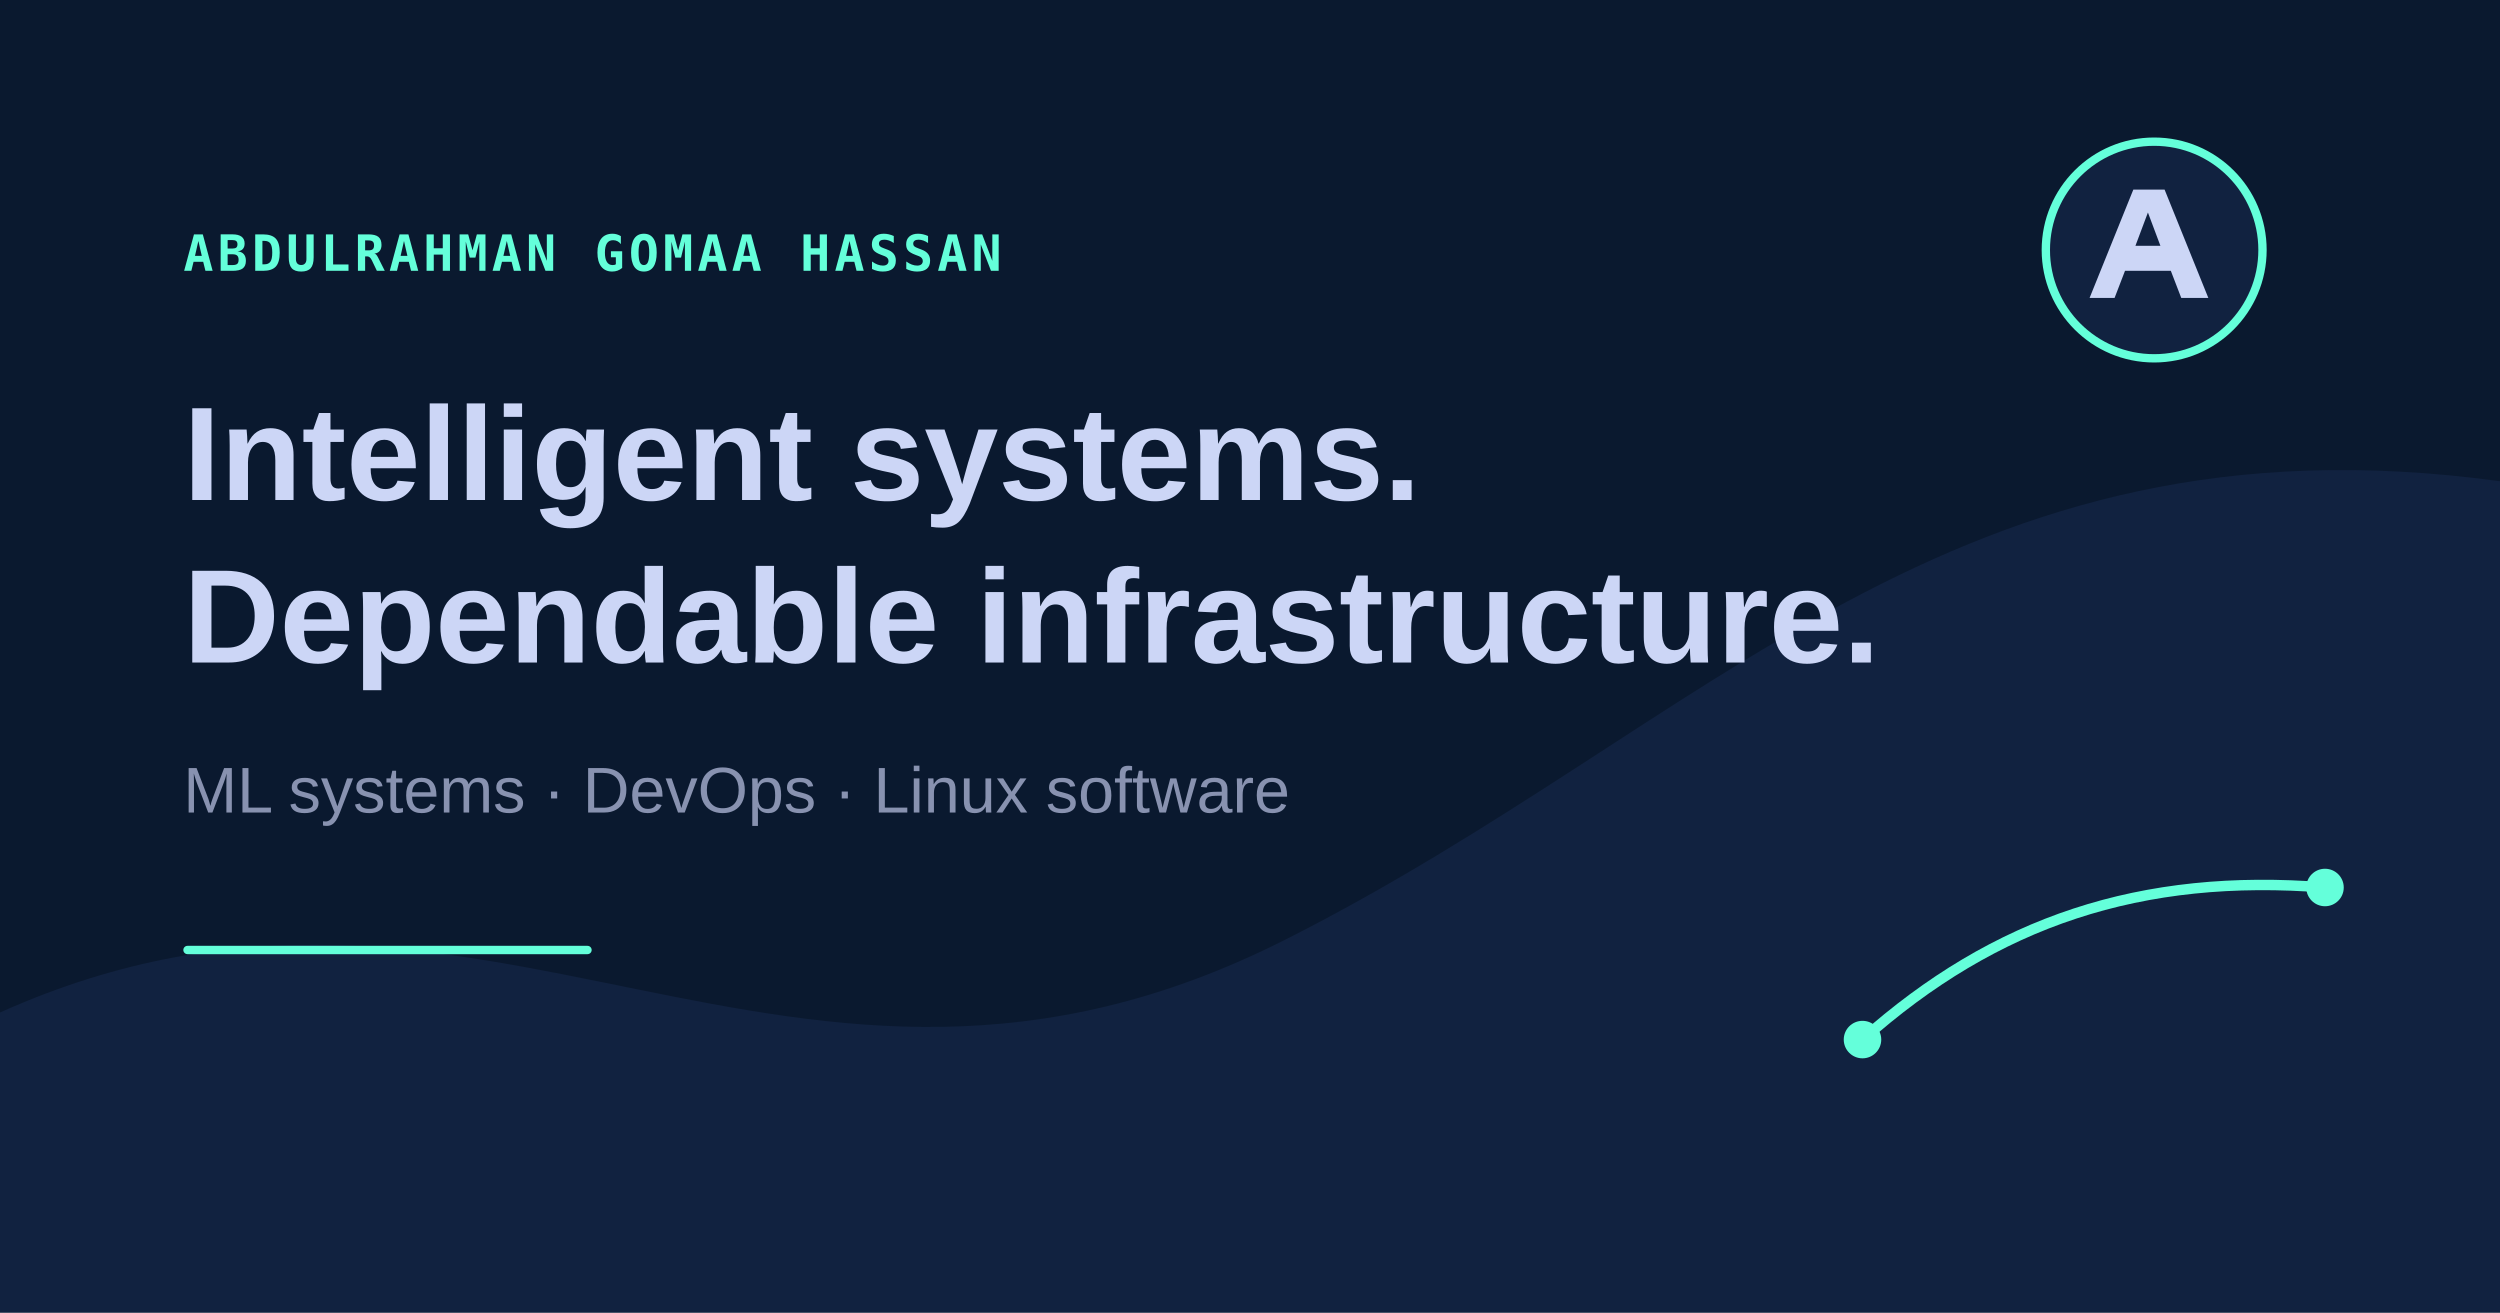
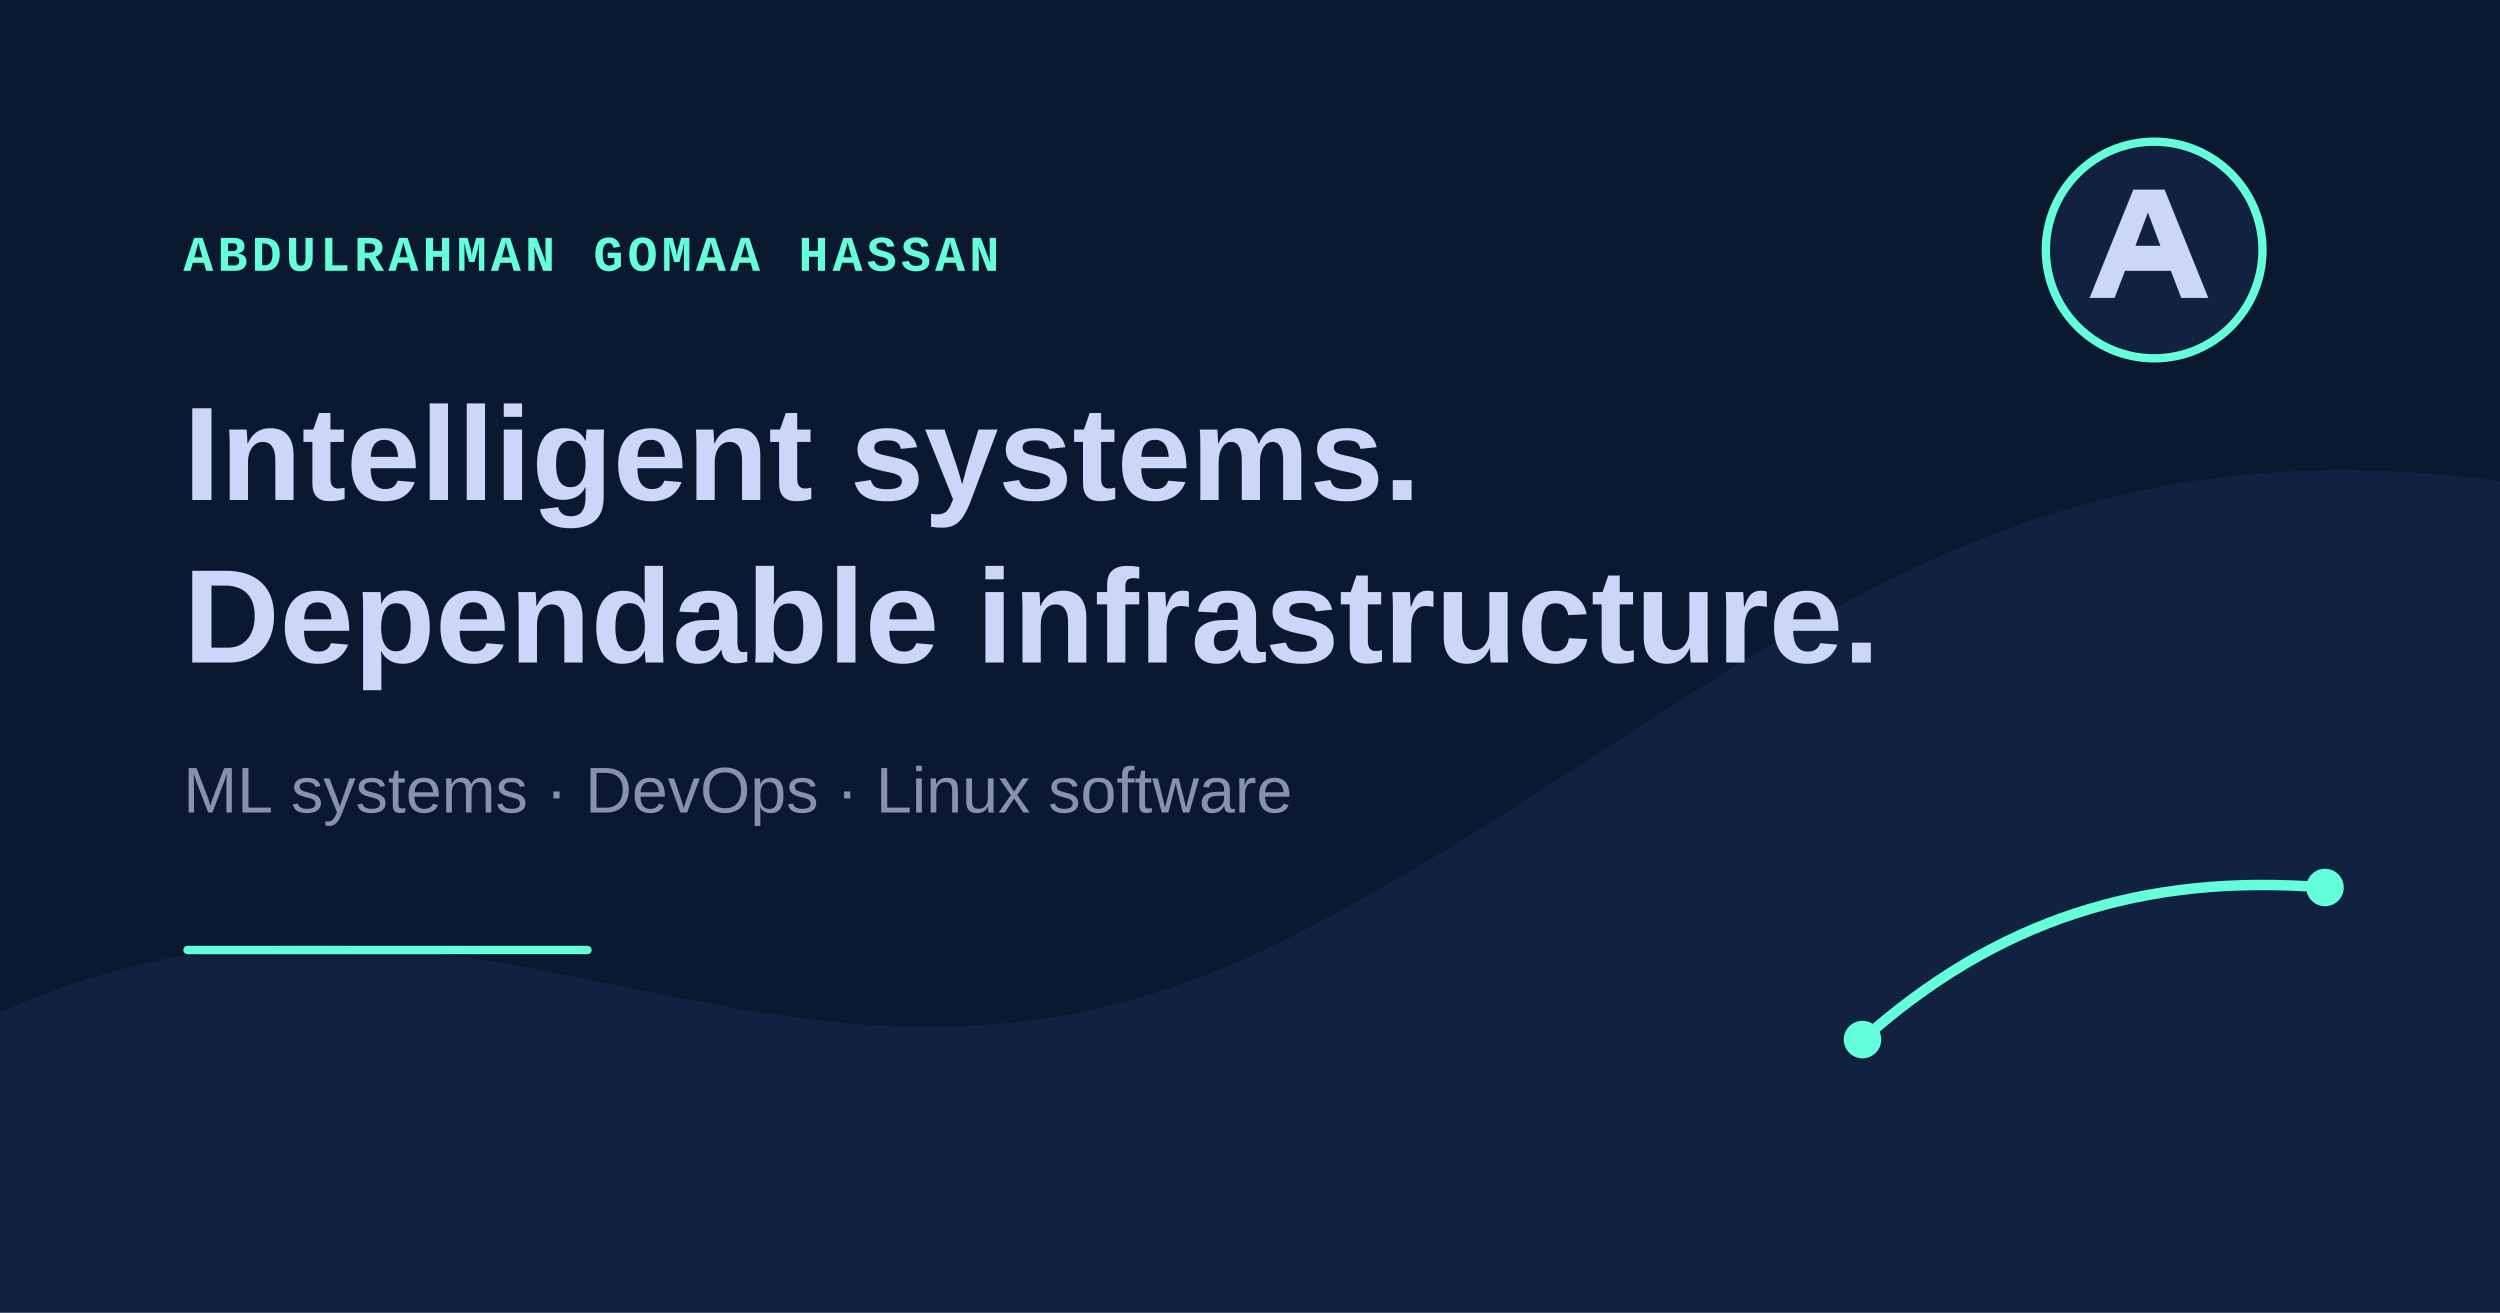
<svg xmlns="http://www.w3.org/2000/svg" width="1200" height="630" viewBox="0 0 1200 630">
  <rect width="1200" height="630" fill="#0a192f" />
  <path d="M0 486C232 382 378 572 617 451c204-103 320-256 583-220v399H0Z" fill="#112240" />
  <circle cx="1034" cy="120" r="52" fill="#112240" stroke="#64ffda" stroke-width="4" />
  <path d="m1003 143 21-52h15l21 52h-13l-5-13h-22l-5 13h-12Zm22-25h12l-6-16-6 16Z" fill="#ccd6f6" />
  <path d="M894 499c64-57 134-80 222-73" fill="none" stroke="#64ffda" stroke-width="5" stroke-linecap="round" />
  <circle cx="894" cy="499" r="9" fill="#64ffda" />
  <circle cx="1116" cy="426" r="9" fill="#64ffda" />
-   <text x="88" y="130" fill="#64ffda" font-family="monospace" font-size="24" font-weight="700" letter-spacing="2">ABDULRAHMAN GOMAA HASSAN</text>
-   <text x="88" y="240" fill="#ccd6f6" font-family="Arial, sans-serif" font-size="64" font-weight="700">Intelligent systems.</text>
-   <text x="88" y="318" fill="#ccd6f6" font-family="Arial, sans-serif" font-size="64" font-weight="700">Dependable infrastructure.</text>
-   <text x="88" y="390" fill="#8892b0" font-family="Arial, sans-serif" font-size="31">ML systems · DevOps · Linux software</text>
+   <path d="M1229.0 0H935.0L843.0 330H387.0L295.0 0H0.0L443.0 1349H787.0ZM615.0 1167Q607.0 1125 585.5 1041.5Q564.0 958 449.0 552H781.0Q664.0 964 643.5 1045.0Q623.0 1126 615.0 1167ZM2585.667 385Q2585.667 204 2461.667 102.0Q2337.667 0 2118.667 0H1536.667V1349H2061.667Q2279.667 1349 2392.167 1261.5Q2504.667 1174 2504.667 1010Q2504.667 895 2438.667 816.5Q2372.667 738 2235.667 709Q2406.667 691 2496.167 607.0Q2585.667 523 2585.667 385ZM2207.667 970Q2207.667 1130 2040.667 1130H1831.667V811H2042.667Q2207.667 811 2207.667 970ZM2288.667 410Q2288.667 498 2235.667 545.5Q2182.667 593 2081.667 593H1831.667V219H2088.667Q2288.667 219 2288.667 410ZM3948.333 685Q3948.333 355 3794.333 177.5Q3640.333 0 3355.333 0H2934.333V1349H3295.333Q3623.333 1349 3785.833 1184.5Q3948.333 1020 3948.333 685ZM3651.333 685Q3651.333 912 3565.833 1016.5Q3480.333 1121 3290.333 1121H3229.333V228H3331.333Q3651.333 228 3651.333 685ZM4798.0 -20Q4552.0 -20 4440.0 114.0Q4328.0 248 4328.0 528V1349H4623.0V531Q4623.0 356 4663.5 283.5Q4704.0 211 4806.0 211Q4910.0 211 4957.0 288.0Q5004.0 365 5004.0 541V1349H5299.0V543Q5299.0 257 5175.5 118.5Q5052.0 -20 4798.0 -20ZM5809.667 0V1349H6104.667V228H6720.667V0ZM7893.333 0 7603.333 515H7430.333V0H7135.333V1349H7629.333Q7893.333 1349 8024.333 1246.0Q8155.333 1143 8155.333 949Q8155.333 812 8081.333 716.0Q8007.333 620 7876.333 581L8225.333 0ZM7858.333 937Q7858.333 1031 7796.333 1075.5Q7734.333 1120 7598.333 1120H7430.333V744H7606.333Q7858.333 744 7858.333 937ZM9627.0 0H9333.0L9241.0 330H8785.0L8693.0 0H8398.0L8841.0 1349H9185.0ZM9013.0 1167Q9005.0 1125 8983.5 1041.5Q8962.0 958 8847.0 552H9179.0Q9062.0 964 9041.5 1045.0Q9021.0 1126 9013.0 1167ZM10593.667 0V574H10230.667V0H9935.667V1349H10230.667V818H10593.667V1349H10888.667V0ZM12105.333 0V868Q12105.333 973 12121.333 1169Q12062.333 879 12046.333 828L11922.333 360H11704.333L11578.333 828Q11549.333 936 11502.333 1169L11509.333 1069Q11516.333 964 11516.333 868V0H11296.333V1349H11643.333L11778.333 850Q11793.333 803 11816.333 619Q11836.333 774 11856.333 849L11992.333 1349H12327.333V0ZM13826 0H13532L13440 330H12984L12892 0H12597L13040 1349H13384ZM13212 1167Q13204 1125 13182.5 1041.5Q13161 958 13046 552H13378Q13261 964 13240.5 1045.0Q13220 1126 13212 1167ZM14744.667 0 14360.667 1010Q14388.667 758 14388.667 656V0H14131.667V1349H14468.667L14861.667 312Q14833.667 547 14833.667 677V1349H15090.667V0ZM17924 185Q17681 -20 17431 -20Q17170 -20 17023 163.5Q16876 347 16876 681Q16876 1370 17434 1370Q17614 1370 17728 1277.0Q17842 1184 17896 995L17622 941Q17569 1138 17437 1138Q17302 1138 17238.5 1030.0Q17175 922 17175 681Q17175 458 17242 337.0Q17309 216 17446 216Q17499 216 17555.5 236.0Q17612 256 17654 290V525H17380V743H17924ZM19352.667 679Q19352.667 334 19212.667 157.0Q19072.667 -20 18810.667 -20Q18548.667 -20 18408.167 157.0Q18267.667 334 18267.667 679Q18267.667 1024 18408.167 1197.0Q18548.667 1370 18810.667 1370Q19072.667 1370 19212.667 1197.0Q19352.667 1024 19352.667 679ZM19053.667 679Q19053.667 1138 18810.667 1138Q18566.667 1138 18566.667 679Q18566.667 449 18628.167 330.5Q18689.667 212 18810.667 212Q18931.667 212 18992.667 330.5Q19053.667 449 19053.667 679ZM20503.333 0V868Q20503.333 973 20519.333 1169Q20460.333 879 20444.333 828L20320.333 360H20102.333L19976.333 828Q19947.333 936 19900.333 1169L19907.333 1069Q19914.333 964 19914.333 868V0H19694.333V1349H20041.333L20176.333 850Q20191.333 803 20214.333 619Q20234.333 774 20254.333 849L20390.333 1349H20725.333V0ZM22224.0 0H21930.0L21838.0 330H21382.0L21290.0 0H20995.0L21438.0 1349H21782.0ZM21610.0 1167Q21602.0 1125 21580.5 1041.5Q21559.0 958 21444.0 552H21776.0Q21659.0 964 21638.5 1045.0Q21618.0 1126 21610.0 1167ZM23623.667 0H23329.667L23237.667 330H22781.667L22689.667 0H22394.667L22837.667 1349H23181.667ZM23009.667 1167Q23001.667 1125 22980.167 1041.5Q22958.667 958 22843.667 552H23175.667Q23058.667 964 23038.167 1045.0Q23017.667 1126 23009.667 1167ZM25990 0V574H25627V0H25332V1349H25627V818H25990V1349H26285V0ZM27822.667 0H27528.667L27436.667 330H26980.667L26888.667 0H26593.667L27036.667 1349H27380.667ZM27208.667 1167Q27200.667 1125 27179.167 1041.5Q27157.667 958 27042.667 552H27374.667Q27257.667 964 27237.167 1045.0Q27216.667 1126 27208.667 1167ZM29158.333 391Q29158.333 199 29011.833 89.5Q28865.333 -20 28604.333 -20Q28369.333 -20 28221.333 79.0Q28073.333 178 28031.333 367L28316.333 404Q28339.333 310 28412.333 255.5Q28485.333 201 28612.333 201Q28744.333 201 28807.833 243.0Q28871.333 285 28871.333 374Q28871.333 440 28815.333 485.5Q28759.333 531 28652.333 557Q28437.333 609 28348.833 647.5Q28260.333 686 28207.333 734.0Q28154.333 782 28125.833 846.5Q28097.333 911 28097.333 991Q28097.333 1166 28237.833 1268.0Q28378.333 1370 28608.333 1370Q28832.333 1370 28958.333 1281.5Q29084.333 1193 29121.333 1007L28835.333 978Q28791.333 1161 28602.333 1161Q28496.333 1161 28440.333 1121.5Q28384.333 1082 28384.333 1008Q28384.333 959 28411.333 926.5Q28438.333 894 28484.833 871.5Q28531.333 849 28674.333 812Q28862.333 766 28963.333 709.5Q29064.333 653 29111.333 573.0Q29158.333 493 29158.333 391ZM30558 391Q30558 199 30411.5 89.5Q30265 -20 30004 -20Q29769 -20 29621 79.0Q29473 178 29431 367L29716 404Q29739 310 29812 255.5Q29885 201 30012 201Q30144 201 30207.5 243.0Q30271 285 30271 374Q30271 440 30215 485.5Q30159 531 30052 557Q29837 609 29748.5 647.5Q29660 686 29607 734.0Q29554 782 29525.5 846.5Q29497 911 29497 991Q29497 1166 29637.5 1268.0Q29778 1370 30008 1370Q30232 1370 30358 1281.5Q30484 1193 30521 1007L30235 978Q30191 1161 30002 1161Q29896 1161 29840 1121.5Q29784 1082 29784 1008Q29784 959 29811 926.5Q29838 894 29884.5 871.5Q29931 849 30074 812Q30262 766 30363 709.5Q30464 653 30511 573.0Q30558 493 30558 391ZM32021.667 0H31727.667L31635.667 330H31179.667L31087.667 0H30792.667L31235.667 1349H31579.667ZM31407.667 1167Q31399.667 1125 31378.167 1041.5Q31356.667 958 31241.667 552H31573.667Q31456.667 964 31436.167 1045.0Q31415.667 1126 31407.667 1167ZM32940.333 0 32556.333 1010Q32584.333 758 32584.333 656V0H32327.333V1349H32664.333L33057.333 312Q33029.333 547 33029.333 677V1349H33286.333V0Z" fill="#64ffda" transform="translate(88 130) scale(0.01171875 -0.01171875)" />
+   <path d="M137.0 0V1409H432.0V0ZM1413.0 0V607Q1413.0 892 1220.0 892Q1118.0 892 1055.5 804.5Q993.0 717 993.0 580V0H712.0V840Q712.0 927 709.5 982.5Q707.0 1038 704.0 1082H972.0Q975.0 1063 980.0 980.5Q985.0 898 985.0 867H989.0Q1046.0 991 1132.0 1047.0Q1218.0 1103 1337.0 1103Q1509.0 1103 1601.0 997.0Q1693.0 891 1693.0 687V0ZM2240.0 -18Q2116.0 -18 2049.0 49.5Q1982.0 117 1982.0 254V892H1845.0V1082H1996.0L2084.0 1336H2260.0V1082H2465.0V892H2260.0V330Q2260.0 251 2290.0 213.5Q2320.0 176 2383.0 176Q2416.0 176 2477.0 190V16Q2373.0 -18 2240.0 -18ZM3088.0 -20Q2844.0 -20 2713.0 124.5Q2582.0 269 2582.0 546Q2582.0 814 2715.0 958.0Q2848.0 1102 3092.0 1102Q3325.0 1102 3448.0 947.5Q3571.0 793 3571.0 495V487H2877.0Q2877.0 329 2935.5 248.5Q2994.0 168 3102.0 168Q3251.0 168 3290.0 297L3555.0 274Q3440.0 -20 3088.0 -20ZM3088.0 925Q2989.0 925 2935.5 856.0Q2882.0 787 2879.0 663H3299.0Q3291.0 794 3236.0 859.5Q3181.0 925 3088.0 925ZM3784.0 0V1484H4065.0V0ZM4353.0 0V1484H4634.0V0ZM4922.0 1277V1484H5203.0V1277ZM4922.0 0V1082H5203.0V0ZM5944.0 -434Q5746.0 -434 5625.5 -358.5Q5505.0 -283 5477.0 -143L5758.0 -110Q5773.0 -175 5822.5 -212.0Q5872.0 -249 5952.0 -249Q6069.0 -249 6123.0 -177.0Q6177.0 -105 6177.0 37V94L6179.0 201H6177.0Q6084.0 2 5829.0 2Q5640.0 2 5536.0 144.0Q5432.0 286 5432.0 550Q5432.0 815 5539.0 959.0Q5646.0 1103 5850.0 1103Q6086.0 1103 6177.0 908H6182.0Q6182.0 943 6186.5 1003.0Q6191.0 1063 6196.0 1082H6462.0Q6456.0 974 6456.0 832V33Q6456.0 -198 6325.0 -316.0Q6194.0 -434 5944.0 -434ZM6179.0 556Q6179.0 723 6119.5 816.5Q6060.0 910 5950.0 910Q5725.0 910 5725.0 550Q5725.0 197 5948.0 197Q6060.0 197 6119.5 290.5Q6179.0 384 6179.0 556ZM7185.0 -20Q6941.0 -20 6810.0 124.5Q6679.0 269 6679.0 546Q6679.0 814 6812.0 958.0Q6945.0 1102 7189.0 1102Q7422.0 1102 7545.0 947.5Q7668.0 793 7668.0 495V487H6974.0Q6974.0 329 7032.5 248.5Q7091.0 168 7199.0 168Q7348.0 168 7387.0 297L7652.0 274Q7537.0 -20 7185.0 -20ZM7185.0 925Q7086.0 925 7032.5 856.0Q6979.0 787 6976.0 663H7396.0Q7388.0 794 7333.0 859.5Q7278.0 925 7185.0 925ZM8582.0 0V607Q8582.0 892 8389.0 892Q8287.0 892 8224.5 804.5Q8162.0 717 8162.0 580V0H7881.0V840Q7881.0 927 7878.5 982.5Q7876.0 1038 7873.0 1082H8141.0Q8144.0 1063 8149.0 980.5Q8154.0 898 8154.0 867H8158.0Q8215.0 991 8301.0 1047.0Q8387.0 1103 8506.0 1103Q8678.0 1103 8770.0 997.0Q8862.0 891 8862.0 687V0ZM9409.0 -18Q9285.0 -18 9218.0 49.5Q9151.0 117 9151.0 254V892H9014.0V1082H9165.0L9253.0 1336H9429.0V1082H9634.0V892H9429.0V330Q9429.0 251 9459.0 213.5Q9489.0 176 9552.0 176Q9585.0 176 9646.0 190V16Q9542.0 -18 9409.0 -18ZM11295.0 316Q11295.0 159 11166.5 69.5Q11038.0 -20 10811.0 -20Q10588.0 -20 10469.5 50.5Q10351.0 121 10312.0 270L10559.0 307Q10580.0 230 10631.5 198.0Q10683.0 166 10811.0 166Q10929.0 166 10983.0 196.0Q11037.0 226 11037.0 290Q11037.0 342 10993.5 372.5Q10950.0 403 10846.0 424Q10608.0 471 10525.0 511.5Q10442.0 552 10398.5 616.5Q10355.0 681 10355.0 775Q10355.0 930 10474.5 1016.5Q10594.0 1103 10813.0 1103Q11006.0 1103 11123.5 1028.0Q11241.0 953 11270.0 811L11021.0 785Q11009.0 851 10962.0 883.5Q10915.0 916 10813.0 916Q10713.0 916 10663.0 890.5Q10613.0 865 10613.0 805Q10613.0 758 10651.5 730.5Q10690.0 703 10781.0 685Q10908.0 659 11006.5 631.5Q11105.0 604 11164.5 566.0Q11224.0 528 11259.5 468.5Q11295.0 409 11295.0 316ZM11662.0 -425Q11561.0 -425 11485.0 -412V-212Q11538.0 -220 11582.0 -220Q11642.0 -220 11681.5 -201.0Q11721.0 -182 11752.5 -138.0Q11784.0 -94 11823.0 11L11395.0 1082H11692.0L11862.0 575Q11902.0 466 11963.0 241L11988.0 336L12053.0 571L12213.0 1082H12507.0L12079.0 -57Q11993.0 -265 11900.5 -345.0Q11808.0 -425 11662.0 -425ZM13573.0 316Q13573.0 159 13444.5 69.5Q13316.0 -20 13089.0 -20Q12866.0 -20 12747.5 50.5Q12629.0 121 12590.0 270L12837.0 307Q12858.0 230 12909.5 198.0Q12961.0 166 13089.0 166Q13207.0 166 13261.0 196.0Q13315.0 226 13315.0 290Q13315.0 342 13271.5 372.5Q13228.0 403 13124.0 424Q12886.0 471 12803.0 511.5Q12720.0 552 12676.5 616.5Q12633.0 681 12633.0 775Q12633.0 930 12752.5 1016.5Q12872.0 1103 13091.0 1103Q13284.0 1103 13401.5 1028.0Q13519.0 953 13548.0 811L13299.0 785Q13287.0 851 13240.0 883.5Q13193.0 916 13091.0 916Q12991.0 916 12941.0 890.5Q12891.0 865 12891.0 805Q12891.0 758 12929.5 730.5Q12968.0 703 13059.0 685Q13186.0 659 13284.5 631.5Q13383.0 604 13442.5 566.0Q13502.0 528 13537.5 468.5Q13573.0 409 13573.0 316ZM14077.0 -18Q13953.0 -18 13886.0 49.5Q13819.0 117 13819.0 254V892H13682.0V1082H13833.0L13921.0 1336H14097.0V1082H14302.0V892H14097.0V330Q14097.0 251 14127.0 213.5Q14157.0 176 14220.0 176Q14253.0 176 14314.0 190V16Q14210.0 -18 14077.0 -18ZM14925.0 -20Q14681.0 -20 14550.0 124.5Q14419.0 269 14419.0 546Q14419.0 814 14552.0 958.0Q14685.0 1102 14929.0 1102Q15162.0 1102 15285.0 947.5Q15408.0 793 15408.0 495V487H14714.0Q14714.0 329 14772.5 248.5Q14831.0 168 14939.0 168Q15088.0 168 15127.0 297L15392.0 274Q15277.0 -20 14925.0 -20ZM14925.0 925Q14826.0 925 14772.5 856.0Q14719.0 787 14716.0 663H15136.0Q15128.0 794 15073.0 859.5Q15018.0 925 14925.0 925ZM16258.0 0V607Q16258.0 892 16094.0 892Q16009.0 892 15955.5 805.0Q15902.0 718 15902.0 580V0H15621.0V840Q15621.0 927 15618.5 982.5Q15616.0 1038 15613.0 1082H15881.0Q15884.0 1063 15889.0 980.5Q15894.0 898 15894.0 867H15898.0Q15950.0 991 16027.5 1047.0Q16105.0 1103 16213.0 1103Q16461.0 1103 16514.0 867H16520.0Q16575.0 993 16652.0 1048.0Q16729.0 1103 16848.0 1103Q17006.0 1103 17089.0 995.5Q17172.0 888 17172.0 687V0H16893.0V607Q16893.0 892 16729.0 892Q16647.0 892 16594.5 812.5Q16542.0 733 16537.0 593V0ZM18354.0 316Q18354.0 159 18225.5 69.5Q18097.0 -20 17870.0 -20Q17647.0 -20 17528.5 50.5Q17410.0 121 17371.0 270L17618.0 307Q17639.0 230 17690.5 198.0Q17742.0 166 17870.0 166Q17988.0 166 18042.0 196.0Q18096.0 226 18096.0 290Q18096.0 342 18052.5 372.5Q18009.0 403 17905.0 424Q17667.0 471 17584.0 511.5Q17501.0 552 17457.5 616.5Q17414.0 681 17414.0 775Q17414.0 930 17533.5 1016.5Q17653.0 1103 17872.0 1103Q18065.0 1103 18182.5 1028.0Q18300.0 953 18329.0 811L18080.0 785Q18068.0 851 18021.0 883.5Q17974.0 916 17872.0 916Q17772.0 916 17722.0 890.5Q17672.0 865 17672.0 805Q17672.0 758 17710.5 730.5Q17749.0 703 17840.0 685Q17967.0 659 18065.5 631.5Q18164.0 604 18223.5 566.0Q18283.0 528 18318.5 468.5Q18354.0 409 18354.0 316ZM18577.0 0V305H18866.0V0Z" fill="#ccd6f6" transform="translate(88 240) scale(0.03125 -0.03125)" />
+   <path d="M1393.0 715Q1393.0 497 1307.5 334.5Q1222.0 172 1065.5 86.0Q909.0 0 707.0 0H137.0V1409H647.0Q1003.0 1409 1198.0 1229.5Q1393.0 1050 1393.0 715ZM1096.0 715Q1096.0 942 978.0 1061.5Q860.0 1181 641.0 1181H432.0V228H682.0Q872.0 228 984.0 359.0Q1096.0 490 1096.0 715ZM2065.0 -20Q1821.0 -20 1690.0 124.5Q1559.0 269 1559.0 546Q1559.0 814 1692.0 958.0Q1825.0 1102 2069.0 1102Q2302.0 1102 2425.0 947.5Q2548.0 793 2548.0 495V487H1854.0Q1854.0 329 1912.5 248.5Q1971.0 168 2079.0 168Q2228.0 168 2267.0 297L2532.0 274Q2417.0 -20 2065.0 -20ZM2065.0 925Q1966.0 925 1912.5 856.0Q1859.0 787 1856.0 663H2276.0Q2268.0 794 2213.0 859.5Q2158.0 925 2065.0 925ZM3785.0 546Q3785.0 275 3676.5 127.5Q3568.0 -20 3370.0 -20Q3256.0 -20 3171.5 29.5Q3087.0 79 3042.0 172H3036.0Q3042.0 142 3042.0 -10V-425H2761.0V833Q2761.0 986 2753.0 1082H3026.0Q3031.0 1064 3034.5 1011.0Q3038.0 958 3038.0 906H3042.0Q3137.0 1105 3388.0 1105Q3577.0 1105 3681.0 959.5Q3785.0 814 3785.0 546ZM3492.0 546Q3492.0 910 3269.0 910Q3157.0 910 3097.5 812.0Q3038.0 714 3038.0 538Q3038.0 363 3097.5 267.5Q3157.0 172 3267.0 172Q3492.0 172 3492.0 546ZM4455.0 -20Q4211.0 -20 4080.0 124.5Q3949.0 269 3949.0 546Q3949.0 814 4082.0 958.0Q4215.0 1102 4459.0 1102Q4692.0 1102 4815.0 947.5Q4938.0 793 4938.0 495V487H4244.0Q4244.0 329 4302.5 248.5Q4361.0 168 4469.0 168Q4618.0 168 4657.0 297L4922.0 274Q4807.0 -20 4455.0 -20ZM4455.0 925Q4356.0 925 4302.5 856.0Q4249.0 787 4246.0 663H4666.0Q4658.0 794 4603.0 859.5Q4548.0 925 4455.0 925ZM5852.0 0V607Q5852.0 892 5659.0 892Q5557.0 892 5494.5 804.5Q5432.0 717 5432.0 580V0H5151.0V840Q5151.0 927 5148.5 982.5Q5146.0 1038 5143.0 1082H5411.0Q5414.0 1063 5419.0 980.5Q5424.0 898 5424.0 867H5428.0Q5485.0 991 5571.0 1047.0Q5657.0 1103 5776.0 1103Q5948.0 1103 6040.0 997.0Q6132.0 891 6132.0 687V0ZM7103.0 0Q7099.0 15 7093.5 75.5Q7088.0 136 7088.0 176H7084.0Q6993.0 -20 6738.0 -20Q6549.0 -20 6446.0 127.5Q6343.0 275 6343.0 540Q6343.0 809 6451.5 955.5Q6560.0 1102 6759.0 1102Q6874.0 1102 6957.5 1054.0Q7041.0 1006 7086.0 911H7088.0L7086.0 1089V1484H7367.0V236Q7367.0 136 7375.0 0ZM7090.0 547Q7090.0 722 7031.5 816.5Q6973.0 911 6859.0 911Q6746.0 911 6691.0 819.5Q6636.0 728 6636.0 540Q6636.0 172 6857.0 172Q6968.0 172 7029.0 269.5Q7090.0 367 7090.0 547ZM7903.0 -20Q7746.0 -20 7658.0 65.5Q7570.0 151 7570.0 306Q7570.0 474 7679.5 562.0Q7789.0 650 7997.0 652L8230.0 656V711Q8230.0 817 8193.0 868.5Q8156.0 920 8072.0 920Q7994.0 920 7957.5 884.5Q7921.0 849 7912.0 767L7619.0 781Q7646.0 939 7763.5 1020.5Q7881.0 1102 8084.0 1102Q8289.0 1102 8400.0 1001.0Q8511.0 900 8511.0 714V320Q8511.0 229 8531.5 194.5Q8552.0 160 8600.0 160Q8632.0 160 8662.0 166V14Q8637.0 8 8617.0 3.0Q8597.0 -2 8577.0 -5.0Q8557.0 -8 8534.5 -10.0Q8512.0 -12 8482.0 -12Q8376.0 -12 8325.5 40.0Q8275.0 92 8265.0 193H8259.0Q8141.0 -20 7903.0 -20ZM8230.0 501 8086.0 499Q7988.0 495 7947.0 477.5Q7906.0 460 7884.5 424.0Q7863.0 388 7863.0 328Q7863.0 251 7898.5 213.5Q7934.0 176 7993.0 176Q8059.0 176 8113.5 212.0Q8168.0 248 8199.0 311.5Q8230.0 375 8230.0 446ZM9816.0 545Q9816.0 277 9708.5 128.5Q9601.0 -20 9401.0 -20Q9286.0 -20 9202.0 30.0Q9118.0 80 9073.0 174H9071.0Q9071.0 139 9066.5 78.0Q9062.0 17 9057.0 0H8784.0Q8792.0 93 8792.0 247V1484H9073.0V1070L9069.0 894H9073.0Q9168.0 1102 9419.0 1102Q9611.0 1102 9713.5 956.5Q9816.0 811 9816.0 545ZM9523.0 545Q9523.0 729 9469.0 818.0Q9415.0 907 9302.0 907Q9188.0 907 9128.5 811.5Q9069.0 716 9069.0 536Q9069.0 364 9127.5 268.0Q9186.0 172 9300.0 172Q9523.0 172 9523.0 545ZM10043.0 0V1484H10324.0V0ZM11055.0 -20Q10811.0 -20 10680.0 124.5Q10549.0 269 10549.0 546Q10549.0 814 10682.0 958.0Q10815.0 1102 11059.0 1102Q11292.0 1102 11415.0 947.5Q11538.0 793 11538.0 495V487H10844.0Q10844.0 329 10902.5 248.5Q10961.0 168 11069.0 168Q11218.0 168 11257.0 297L11522.0 274Q11407.0 -20 11055.0 -20ZM11055.0 925Q10956.0 925 10902.5 856.0Q10849.0 787 10846.0 663H11266.0Q11258.0 794 11203.0 859.5Q11148.0 925 11055.0 925ZM12320.0 1277V1484H12601.0V1277ZM12320.0 0V1082H12601.0V0ZM13590.0 0V607Q13590.0 892 13397.0 892Q13295.0 892 13232.5 804.5Q13170.0 717 13170.0 580V0H12889.0V840Q12889.0 927 12886.5 982.5Q12884.0 1038 12881.0 1082H13149.0Q13152.0 1063 13157.0 980.5Q13162.0 898 13162.0 867H13166.0Q13223.0 991 13309.0 1047.0Q13395.0 1103 13514.0 1103Q13686.0 1103 13778.0 997.0Q13870.0 891 13870.0 687V0ZM14470.0 892V0H14190.0V892H14032.0V1082H14190.0V1195Q14190.0 1342 14268.0 1413.0Q14346.0 1484 14505.0 1484Q14584.0 1484 14683.0 1468V1287Q14642.0 1296 14601.0 1296Q14529.0 1296 14499.5 1267.5Q14470.0 1239 14470.0 1167V1082H14683.0V892ZM14822.0 0V828Q14822.0 917 14819.5 976.5Q14817.0 1036 14814.0 1082H15082.0Q15085.0 1064 15090.0 972.5Q15095.0 881 15095.0 851H15099.0Q15140.0 965 15172.0 1011.5Q15204.0 1058 15248.0 1080.5Q15292.0 1103 15358.0 1103Q15412.0 1103 15445.0 1088V853Q15377.0 868 15325.0 868Q15220.0 868 15161.5 783.0Q15103.0 698 15103.0 531V0ZM15869.0 -20Q15712.0 -20 15624.0 65.5Q15536.0 151 15536.0 306Q15536.0 474 15645.5 562.0Q15755.0 650 15963.0 652L16196.0 656V711Q16196.0 817 16159.0 868.5Q16122.0 920 16038.0 920Q15960.0 920 15923.5 884.5Q15887.0 849 15878.0 767L15585.0 781Q15612.0 939 15729.5 1020.5Q15847.0 1102 16050.0 1102Q16255.0 1102 16366.0 1001.0Q16477.0 900 16477.0 714V320Q16477.0 229 16497.5 194.5Q16518.0 160 16566.0 160Q16598.0 160 16628.0 166V14Q16603.0 8 16583.0 3.0Q16563.0 -2 16543.0 -5.0Q16523.0 -8 16500.5 -10.0Q16478.0 -12 16448.0 -12Q16342.0 -12 16291.5 40.0Q16241.0 92 16231.0 193H16225.0Q16107.0 -20 15869.0 -20ZM16196.0 501 16052.0 499Q15954.0 495 15913.0 477.5Q15872.0 460 15850.5 424.0Q15829.0 388 15829.0 328Q15829.0 251 15864.5 213.5Q15900.0 176 15959.0 176Q16025.0 176 16079.5 212.0Q16134.0 248 16165.0 311.5Q16196.0 375 16196.0 446ZM17670.0 316Q17670.0 159 17541.5 69.5Q17413.0 -20 17186.0 -20Q16963.0 -20 16844.5 50.5Q16726.0 121 16687.0 270L16934.0 307Q16955.0 230 17006.5 198.0Q17058.0 166 17186.0 166Q17304.0 166 17358.0 196.0Q17412.0 226 17412.0 290Q17412.0 342 17368.5 372.5Q17325.0 403 17221.0 424Q16983.0 471 16900.0 511.5Q16817.0 552 16773.5 616.5Q16730.0 681 16730.0 775Q16730.0 930 16849.5 1016.5Q16969.0 1103 17188.0 1103Q17381.0 1103 17498.5 1028.0Q17616.0 953 17645.0 811L17396.0 785Q17384.0 851 17337.0 883.5Q17290.0 916 17188.0 916Q17088.0 916 17038.0 890.5Q16988.0 865 16988.0 805Q16988.0 758 17026.5 730.5Q17065.0 703 17156.0 685Q17283.0 659 17381.5 631.5Q17480.0 604 17539.5 566.0Q17599.0 528 17634.5 468.5Q17670.0 409 17670.0 316ZM18174.0 -18Q18050.0 -18 17983.0 49.5Q17916.0 117 17916.0 254V892H17779.0V1082H17930.0L18018.0 1336H18194.0V1082H18399.0V892H18194.0V330Q18194.0 251 18224.0 213.5Q18254.0 176 18317.0 176Q18350.0 176 18411.0 190V16Q18307.0 -18 18174.0 -18ZM18579.0 0V828Q18579.0 917 18576.5 976.5Q18574.0 1036 18571.0 1082H18839.0Q18842.0 1064 18847.0 972.5Q18852.0 881 18852.0 851H18856.0Q18897.0 965 18929.0 1011.5Q18961.0 1058 19005.0 1080.5Q19049.0 1103 19115.0 1103Q19169.0 1103 19202.0 1088V853Q19134.0 868 19082.0 868Q18977.0 868 18918.5 783.0Q18860.0 698 18860.0 531V0ZM19641.0 1082V475Q19641.0 190 19833.0 190Q19935.0 190 19997.5 277.5Q20060.0 365 20060.0 502V1082H20341.0V242Q20341.0 104 20349.0 0H20081.0Q20069.0 144 20069.0 215H20064.0Q20008.0 92 19921.5 36.0Q19835.0 -20 19716.0 -20Q19544.0 -20 19452.0 85.5Q19360.0 191 19360.0 395V1082ZM21078.0 -20Q20832.0 -20 20698.0 126.5Q20564.0 273 20564.0 535Q20564.0 803 20699.0 952.5Q20834.0 1102 21082.0 1102Q21273.0 1102 21398.0 1006.0Q21523.0 910 21555.0 741L21272.0 727Q21260.0 810 21212.0 859.5Q21164.0 909 21076.0 909Q20859.0 909 20859.0 546Q20859.0 172 21080.0 172Q21160.0 172 21214.0 222.5Q21268.0 273 21281.0 373L21563.0 360Q21548.0 249 21483.5 162.0Q21419.0 75 21314.0 27.5Q21209.0 -20 21078.0 -20ZM22043.0 -18Q21919.0 -18 21852.0 49.5Q21785.0 117 21785.0 254V892H21648.0V1082H21799.0L21887.0 1336H22063.0V1082H22268.0V892H22063.0V330Q22063.0 251 22093.0 213.5Q22123.0 176 22186.0 176Q22219.0 176 22280.0 190V16Q22176.0 -18 22043.0 -18ZM22713.0 1082V475Q22713.0 190 22905.0 190Q23007.0 190 23069.5 277.5Q23132.0 365 23132.0 502V1082H23413.0V242Q23413.0 104 23421.0 0H23153.0Q23141.0 144 23141.0 215H23136.0Q23080.0 92 22993.5 36.0Q22907.0 -20 22788.0 -20Q22616.0 -20 22524.0 85.5Q22432.0 191 22432.0 395V1082ZM23699.0 0V828Q23699.0 917 23696.5 976.5Q23694.0 1036 23691.0 1082H23959.0Q23962.0 1064 23967.0 972.5Q23972.0 881 23972.0 851H23976.0Q24017.0 965 24049.0 1011.5Q24081.0 1058 24125.0 1080.5Q24169.0 1103 24235.0 1103Q24289.0 1103 24322.0 1088V853Q24254.0 868 24202.0 868Q24097.0 868 24038.5 783.0Q23980.0 698 23980.0 531V0ZM24939.0 -20Q24695.0 -20 24564.0 124.5Q24433.0 269 24433.0 546Q24433.0 814 24566.0 958.0Q24699.0 1102 24943.0 1102Q25176.0 1102 25299.0 947.5Q25422.0 793 25422.0 495V487H24728.0Q24728.0 329 24786.5 248.5Q24845.0 168 24953.0 168Q25102.0 168 25141.0 297L25406.0 274Q25291.0 -20 24939.0 -20ZM24939.0 925Q24840.0 925 24786.5 856.0Q24733.0 787 24730.0 663H25150.0Q25142.0 794 25087.0 859.5Q25032.0 925 24939.0 925ZM25631.0 0V305H25920.0V0Z" fill="#ccd6f6" transform="translate(88 318) scale(0.03125 -0.03125)" />
+   <path d="M1366.0 0V940Q1366.0 1096 1375.0 1240Q1326.0 1061 1287.0 960L923.0 0H789.0L420.0 960L364.0 1130L331.0 1240L334.0 1129L338.0 940V0H168.0V1409H419.0L794.0 432Q814.0 373 832.5 305.5Q851.0 238 857.0 208Q865.0 248 890.5 329.5Q916.0 411 925.0 432L1293.0 1409H1538.0V0ZM1874.0 0V1409H2065.0V156H2777.0V0ZM4364.0 299Q4364.0 146 4248.5 63.0Q4133.0 -20 3925.0 -20Q3723.0 -20 3613.5 46.5Q3504.0 113 3471.0 254L3630.0 285Q3653.0 198 3725.0 157.5Q3797.0 117 3925.0 117Q4062.0 117 4125.5 159.0Q4189.0 201 4189.0 285Q4189.0 349 4145.0 389.0Q4101.0 429 4003.0 455L3874.0 489Q3719.0 529 3653.5 567.5Q3588.0 606 3551.0 661.0Q3514.0 716 3514.0 796Q3514.0 944 3619.5 1021.5Q3725.0 1099 3927.0 1099Q4106.0 1099 4211.5 1036.0Q4317.0 973 4345.0 834L4183.0 814Q4168.0 886 4102.5 924.5Q4037.0 963 3927.0 963Q3805.0 963 3747.0 926.0Q3689.0 889 3689.0 814Q3689.0 768 3713.0 738.0Q3737.0 708 3784.0 687.0Q3831.0 666 3982.0 629Q4125.0 593 4188.0 562.5Q4251.0 532 4287.5 495.0Q4324.0 458 4344.0 409.5Q4364.0 361 4364.0 299ZM4629.0 -425Q4555.0 -425 4505.0 -414V-279Q4543.0 -285 4589.0 -285Q4757.0 -285 4855.0 -38L4872.0 5L4443.0 1082H4635.0L4863.0 484Q4868.0 470 4875.0 450.5Q4882.0 431 4920.0 320.0Q4958.0 209 4961.0 196L5031.0 393L5268.0 1082H5458.0L5042.0 0Q4975.0 -173 4917.0 -257.5Q4859.0 -342 4788.5 -383.5Q4718.0 -425 4629.0 -425ZM6412.0 299Q6412.0 146 6296.5 63.0Q6181.0 -20 5973.0 -20Q5771.0 -20 5661.5 46.5Q5552.0 113 5519.0 254L5678.0 285Q5701.0 198 5773.0 157.5Q5845.0 117 5973.0 117Q6110.0 117 6173.5 159.0Q6237.0 201 6237.0 285Q6237.0 349 6193.0 389.0Q6149.0 429 6051.0 455L5922.0 489Q5767.0 529 5701.5 567.5Q5636.0 606 5599.0 661.0Q5562.0 716 5562.0 796Q5562.0 944 5667.5 1021.5Q5773.0 1099 5975.0 1099Q6154.0 1099 6259.5 1036.0Q6365.0 973 6393.0 834L6231.0 814Q6216.0 886 6150.5 924.5Q6085.0 963 5975.0 963Q5853.0 963 5795.0 926.0Q5737.0 889 5737.0 814Q5737.0 768 5761.0 738.0Q5785.0 708 5832.0 687.0Q5879.0 666 6030.0 629Q6173.0 593 6236.0 562.5Q6299.0 532 6335.5 495.0Q6372.0 458 6392.0 409.5Q6412.0 361 6412.0 299ZM7040.0 8Q6951.0 -16 6858.0 -16Q6642.0 -16 6642.0 229V951H6517.0V1082H6649.0L6702.0 1324H6822.0V1082H7022.0V951H6822.0V268Q6822.0 190 6847.5 158.5Q6873.0 127 6936.0 127Q6972.0 127 7040.0 141ZM7331.0 503Q7331.0 317 7408.0 216.0Q7485.0 115 7633.0 115Q7750.0 115 7820.5 162.0Q7891.0 209 7916.0 281L8074.0 236Q7977.0 -20 7633.0 -20Q7393.0 -20 7267.5 123.0Q7142.0 266 7142.0 548Q7142.0 816 7267.5 959.0Q7393.0 1102 7626.0 1102Q8103.0 1102 8103.0 527V503ZM7917.0 641Q7902.0 812 7830.0 890.5Q7758.0 969 7623.0 969Q7492.0 969 7415.5 881.5Q7339.0 794 7333.0 641ZM8962.0 0V686Q8962.0 843 8919.0 903.0Q8876.0 963 8764.0 963Q8649.0 963 8582.0 875.0Q8515.0 787 8515.0 627V0H8336.0V851Q8336.0 1040 8330.0 1082H8500.0Q8501.0 1077 8502.0 1055.0Q8503.0 1033 8504.5 1004.5Q8506.0 976 8508.0 897H8511.0Q8569.0 1012 8644.0 1057.0Q8719.0 1102 8827.0 1102Q8950.0 1102 9021.5 1053.0Q9093.0 1004 9121.0 897H9124.0Q9180.0 1006 9259.5 1054.0Q9339.0 1102 9452.0 1102Q9616.0 1102 9690.5 1013.0Q9765.0 924 9765.0 721V0H9587.0V686Q9587.0 843 9544.0 903.0Q9501.0 963 9389.0 963Q9271.0 963 9205.5 875.5Q9140.0 788 9140.0 627V0ZM10850.0 299Q10850.0 146 10734.5 63.0Q10619.0 -20 10411.0 -20Q10209.0 -20 10099.5 46.5Q9990.0 113 9957.0 254L10116.0 285Q10139.0 198 10211.0 157.5Q10283.0 117 10411.0 117Q10548.0 117 10611.5 159.0Q10675.0 201 10675.0 285Q10675.0 349 10631.0 389.0Q10587.0 429 10489.0 455L10360.0 489Q10205.0 529 10139.5 567.5Q10074.0 606 10037.0 661.0Q10000.0 716 10000.0 796Q10000.0 944 10105.5 1021.5Q10211.0 1099 10413.0 1099Q10592.0 1099 10697.5 1036.0Q10803.0 973 10831.0 834L10669.0 814Q10654.0 886 10588.5 924.5Q10523.0 963 10413.0 963Q10291.0 963 10233.0 926.0Q10175.0 889 10175.0 814Q10175.0 768 10199.0 738.0Q10223.0 708 10270.0 687.0Q10317.0 666 10468.0 629Q10611.0 593 10674.0 562.5Q10737.0 532 10773.5 495.0Q10810.0 458 10830.0 409.5Q10850.0 361 10850.0 299ZM11736.0 446V666H11931.0V446ZM14125.0 719Q14125.0 501 14040.0 337.5Q13955.0 174 13799.0 87.0Q13643.0 0 13439.0 0H12912.0V1409H13378.0Q13736.0 1409 13930.5 1229.5Q14125.0 1050 14125.0 719ZM13933.0 719Q13933.0 981 13789.5 1118.5Q13646.0 1256 13374.0 1256H13103.0V153H13417.0Q13572.0 153 13689.5 221.0Q13807.0 289 13870.0 417.0Q13933.0 545 13933.0 719ZM14499.0 503Q14499.0 317 14576.0 216.0Q14653.0 115 14801.0 115Q14918.0 115 14988.5 162.0Q15059.0 209 15084.0 281L15242.0 236Q15145.0 -20 14801.0 -20Q14561.0 -20 14435.5 123.0Q14310.0 266 14310.0 548Q14310.0 816 14435.5 959.0Q14561.0 1102 14794.0 1102Q15271.0 1102 15271.0 527V503ZM15085.0 641Q15070.0 812 14998.0 890.5Q14926.0 969 14791.0 969Q14660.0 969 14583.5 881.5Q14507.0 794 14501.0 641ZM15975.0 0H15762.0L15369.0 1082H15561.0L15799.0 378Q15812.0 338 15868.0 141L15903.0 258L15942.0 376L16188.0 1082H16379.0ZM17881.0 711Q17881.0 490 17796.5 324.0Q17712.0 158 17554.0 69.0Q17396.0 -20 17181.0 -20Q16964.0 -20 16806.5 68.0Q16649.0 156 16566.0 322.5Q16483.0 489 16483.0 711Q16483.0 1049 16668.0 1239.5Q16853.0 1430 17183.0 1430Q17398.0 1430 17556.0 1344.5Q17714.0 1259 17797.5 1096.0Q17881.0 933 17881.0 711ZM17686.0 711Q17686.0 974 17554.5 1124.0Q17423.0 1274 17183.0 1274Q16941.0 1274 16809.0 1126.0Q16677.0 978 16677.0 711Q16677.0 446 16810.5 290.5Q16944.0 135 17181.0 135Q17425.0 135 17555.5 285.5Q17686.0 436 17686.0 711ZM19032.0 546Q19032.0 -20 18634.0 -20Q18384.0 -20 18298.0 168H18293.0Q18297.0 160 18297.0 -2V-425H18117.0V861Q18117.0 1028 18111.0 1082H18285.0Q18286.0 1078 18288.0 1053.5Q18290.0 1029 18292.5 978.0Q18295.0 927 18295.0 908H18299.0Q18347.0 1008 18426.0 1054.5Q18505.0 1101 18634.0 1101Q18834.0 1101 18933.0 967.0Q19032.0 833 19032.0 546ZM18843.0 542Q18843.0 768 18782.0 865.0Q18721.0 962 18588.0 962Q18481.0 962 18420.5 917.0Q18360.0 872 18328.5 776.5Q18297.0 681 18297.0 528Q18297.0 315 18365.0 214.0Q18433.0 113 18586.0 113Q18720.0 113 18781.5 211.5Q18843.0 310 18843.0 542ZM20068.0 299Q20068.0 146 19952.5 63.0Q19837.0 -20 19629.0 -20Q19427.0 -20 19317.5 46.5Q19208.0 113 19175.0 254L19334.0 285Q19357.0 198 19429.0 157.5Q19501.0 117 19629.0 117Q19766.0 117 19829.5 159.0Q19893.0 201 19893.0 285Q19893.0 349 19849.0 389.0Q19805.0 429 19707.0 455L19578.0 489Q19423.0 529 19357.5 567.5Q19292.0 606 19255.0 661.0Q19218.0 716 19218.0 796Q19218.0 944 19323.5 1021.5Q19429.0 1099 19631.0 1099Q19810.0 1099 19915.5 1036.0Q20021.0 973 20049.0 834L19887.0 814Q19872.0 886 19806.5 924.5Q19741.0 963 19631.0 963Q19509.0 963 19451.0 926.0Q19393.0 889 19393.0 814Q19393.0 768 19417.0 738.0Q19441.0 708 19488.0 687.0Q19535.0 666 19686.0 629Q19829.0 593 19892.0 562.5Q19955.0 532 19991.5 495.0Q20028.0 458 20048.0 409.5Q20068.0 361 20068.0 299ZM20954.0 446V666H21149.0V446ZM22130.0 0V1409H22321.0V156H23033.0V0ZM23238.0 1312V1484H23418.0V1312ZM23238.0 0V1082H23418.0V0ZM24381.0 0V686Q24381.0 793 24360.0 852.0Q24339.0 911 24293.0 937.0Q24247.0 963 24158.0 963Q24028.0 963 23953.0 874.0Q23878.0 785 23878.0 627V0H23698.0V851Q23698.0 1040 23692.0 1082H23862.0Q23863.0 1077 23864.0 1055.0Q23865.0 1033 23866.5 1004.5Q23868.0 976 23870.0 897H23873.0Q23935.0 1009 24016.5 1055.5Q24098.0 1102 24219.0 1102Q24397.0 1102 24479.5 1013.5Q24562.0 925 24562.0 721V0ZM25009.0 1082V396Q25009.0 289 25030.0 230.0Q25051.0 171 25097.0 145.0Q25143.0 119 25232.0 119Q25362.0 119 25437.0 208.0Q25512.0 297 25512.0 455V1082H25692.0V231Q25692.0 42 25698.0 0H25528.0Q25527.0 5 25526.0 27.0Q25525.0 49 25523.5 77.5Q25522.0 106 25520.0 185H25517.0Q25455.0 73 25373.5 26.5Q25292.0 -20 25171.0 -20Q24993.0 -20 24910.5 68.5Q24828.0 157 24828.0 361V1082ZM26635.0 0 26344.0 444 26051.0 0H25857.0L26242.0 556L25875.0 1082H26074.0L26344.0 661L26612.0 1082H26813.0L26446.0 558L26836.0 0ZM28377.0 299Q28377.0 146 28261.5 63.0Q28146.0 -20 27938.0 -20Q27736.0 -20 27626.5 46.5Q27517.0 113 27484.0 254L27643.0 285Q27666.0 198 27738.0 157.5Q27810.0 117 27938.0 117Q28075.0 117 28138.5 159.0Q28202.0 201 28202.0 285Q28202.0 349 28158.0 389.0Q28114.0 429 28016.0 455L27887.0 489Q27732.0 529 27666.5 567.5Q27601.0 606 27564.0 661.0Q27527.0 716 27527.0 796Q27527.0 944 27632.5 1021.5Q27738.0 1099 27940.0 1099Q28119.0 1099 28224.5 1036.0Q28330.0 973 28358.0 834L28196.0 814Q28181.0 886 28115.5 924.5Q28050.0 963 27940.0 963Q27818.0 963 27760.0 926.0Q27702.0 889 27702.0 814Q27702.0 768 27726.0 738.0Q27750.0 708 27797.0 687.0Q27844.0 666 27995.0 629Q28138.0 593 28201.0 562.5Q28264.0 532 28300.5 495.0Q28337.0 458 28357.0 409.5Q28377.0 361 28377.0 299ZM29504.0 542Q29504.0 258 29379.0 119.0Q29254.0 -20 29016.0 -20Q28779.0 -20 28658.0 124.5Q28537.0 269 28537.0 542Q28537.0 1102 29022.0 1102Q29270.0 1102 29387.0 965.5Q29504.0 829 29504.0 542ZM29315.0 542Q29315.0 766 29248.5 867.5Q29182.0 969 29025.0 969Q28867.0 969 28796.5 865.5Q28726.0 762 28726.0 542Q28726.0 328 28795.5 220.5Q28865.0 113 29014.0 113Q29176.0 113 29245.5 217.0Q29315.0 321 29315.0 542ZM29951.0 951V0H29771.0V951H29619.0V1082H29771.0V1204Q29771.0 1352 29836.0 1417.0Q29901.0 1482 30035.0 1482Q30110.0 1482 30162.0 1470V1333Q30117.0 1341 30082.0 1341Q30013.0 1341 29982.0 1306.0Q29951.0 1271 29951.0 1179V1082H30162.0V951ZM30713.0 8Q30624.0 -16 30531.0 -16Q30315.0 -16 30315.0 229V951H30190.0V1082H30322.0L30375.0 1324H30495.0V1082H30695.0V951H30495.0V268Q30495.0 190 30520.5 158.5Q30546.0 127 30609.0 127Q30645.0 127 30713.0 141ZM31902.0 0H31693.0L31504.0 765L31468.0 934Q31459.0 889 31440.0 804.5Q31421.0 720 31236.0 0H31028.0L30725.0 1082H30903.0L31086.0 347Q31093.0 323 31129.0 149L31146.0 223L31372.0 1082H31565.0L31754.0 339L31800.0 149L31831.0 288L32036.0 1082H32212.0ZM32621.0 -20Q32458.0 -20 32376.0 66.0Q32294.0 152 32294.0 302Q32294.0 470 32404.5 560.0Q32515.0 650 32761.0 656L33004.0 660V719Q33004.0 851 32948.0 908.0Q32892.0 965 32772.0 965Q32651.0 965 32596.0 924.0Q32541.0 883 32530.0 793L32342.0 810Q32388.0 1102 32776.0 1102Q32980.0 1102 33083.0 1008.5Q33186.0 915 33186.0 738V272Q33186.0 192 33207.0 151.5Q33228.0 111 33287.0 111Q33313.0 111 33346.0 118V6Q33278.0 -10 33207.0 -10Q33107.0 -10 33061.5 42.5Q33016.0 95 33010.0 207H33004.0Q32935.0 83 32843.5 31.5Q32752.0 -20 32621.0 -20ZM32662.0 115Q32761.0 115 32838.0 160.0Q32915.0 205 32959.5 283.5Q33004.0 362 33004.0 445V534L32807.0 530Q32680.0 528 32614.5 504.0Q32549.0 480 32514.0 430.0Q32479.0 380 32479.0 299Q32479.0 211 32526.5 163.0Q32574.0 115 32662.0 115ZM33488.0 0V830Q33488.0 944 33482.0 1082H33652.0Q33660.0 898 33660.0 861H33664.0Q33707.0 1000 33763.0 1051.0Q33819.0 1102 33921.0 1102Q33957.0 1102 33994.0 1092V927Q33958.0 937 33898.0 937Q33786.0 937 33727.0 840.5Q33668.0 744 33668.0 564V0ZM34304.0 503Q34304.0 317 34381.0 216.0Q34458.0 115 34606.0 115Q34723.0 115 34793.5 162.0Q34864.0 209 34889.0 281L35047.0 236Q34950.0 -20 34606.0 -20Q34366.0 -20 34240.5 123.0Q34115.0 266 34115.0 548Q34115.0 816 34240.5 959.0Q34366.0 1102 34599.0 1102Q35076.0 1102 35076.0 527V503ZM34890.0 641Q34875.0 812 34803.0 890.5Q34731.0 969 34596.0 969Q34465.0 969 34388.5 881.5Q34312.0 794 34306.0 641Z" fill="#8892b0" transform="translate(88 390) scale(0.01513672 -0.01513672)" />
  <rect x="88" y="454" width="196" height="4" rx="2" fill="#64ffda" />
</svg>
